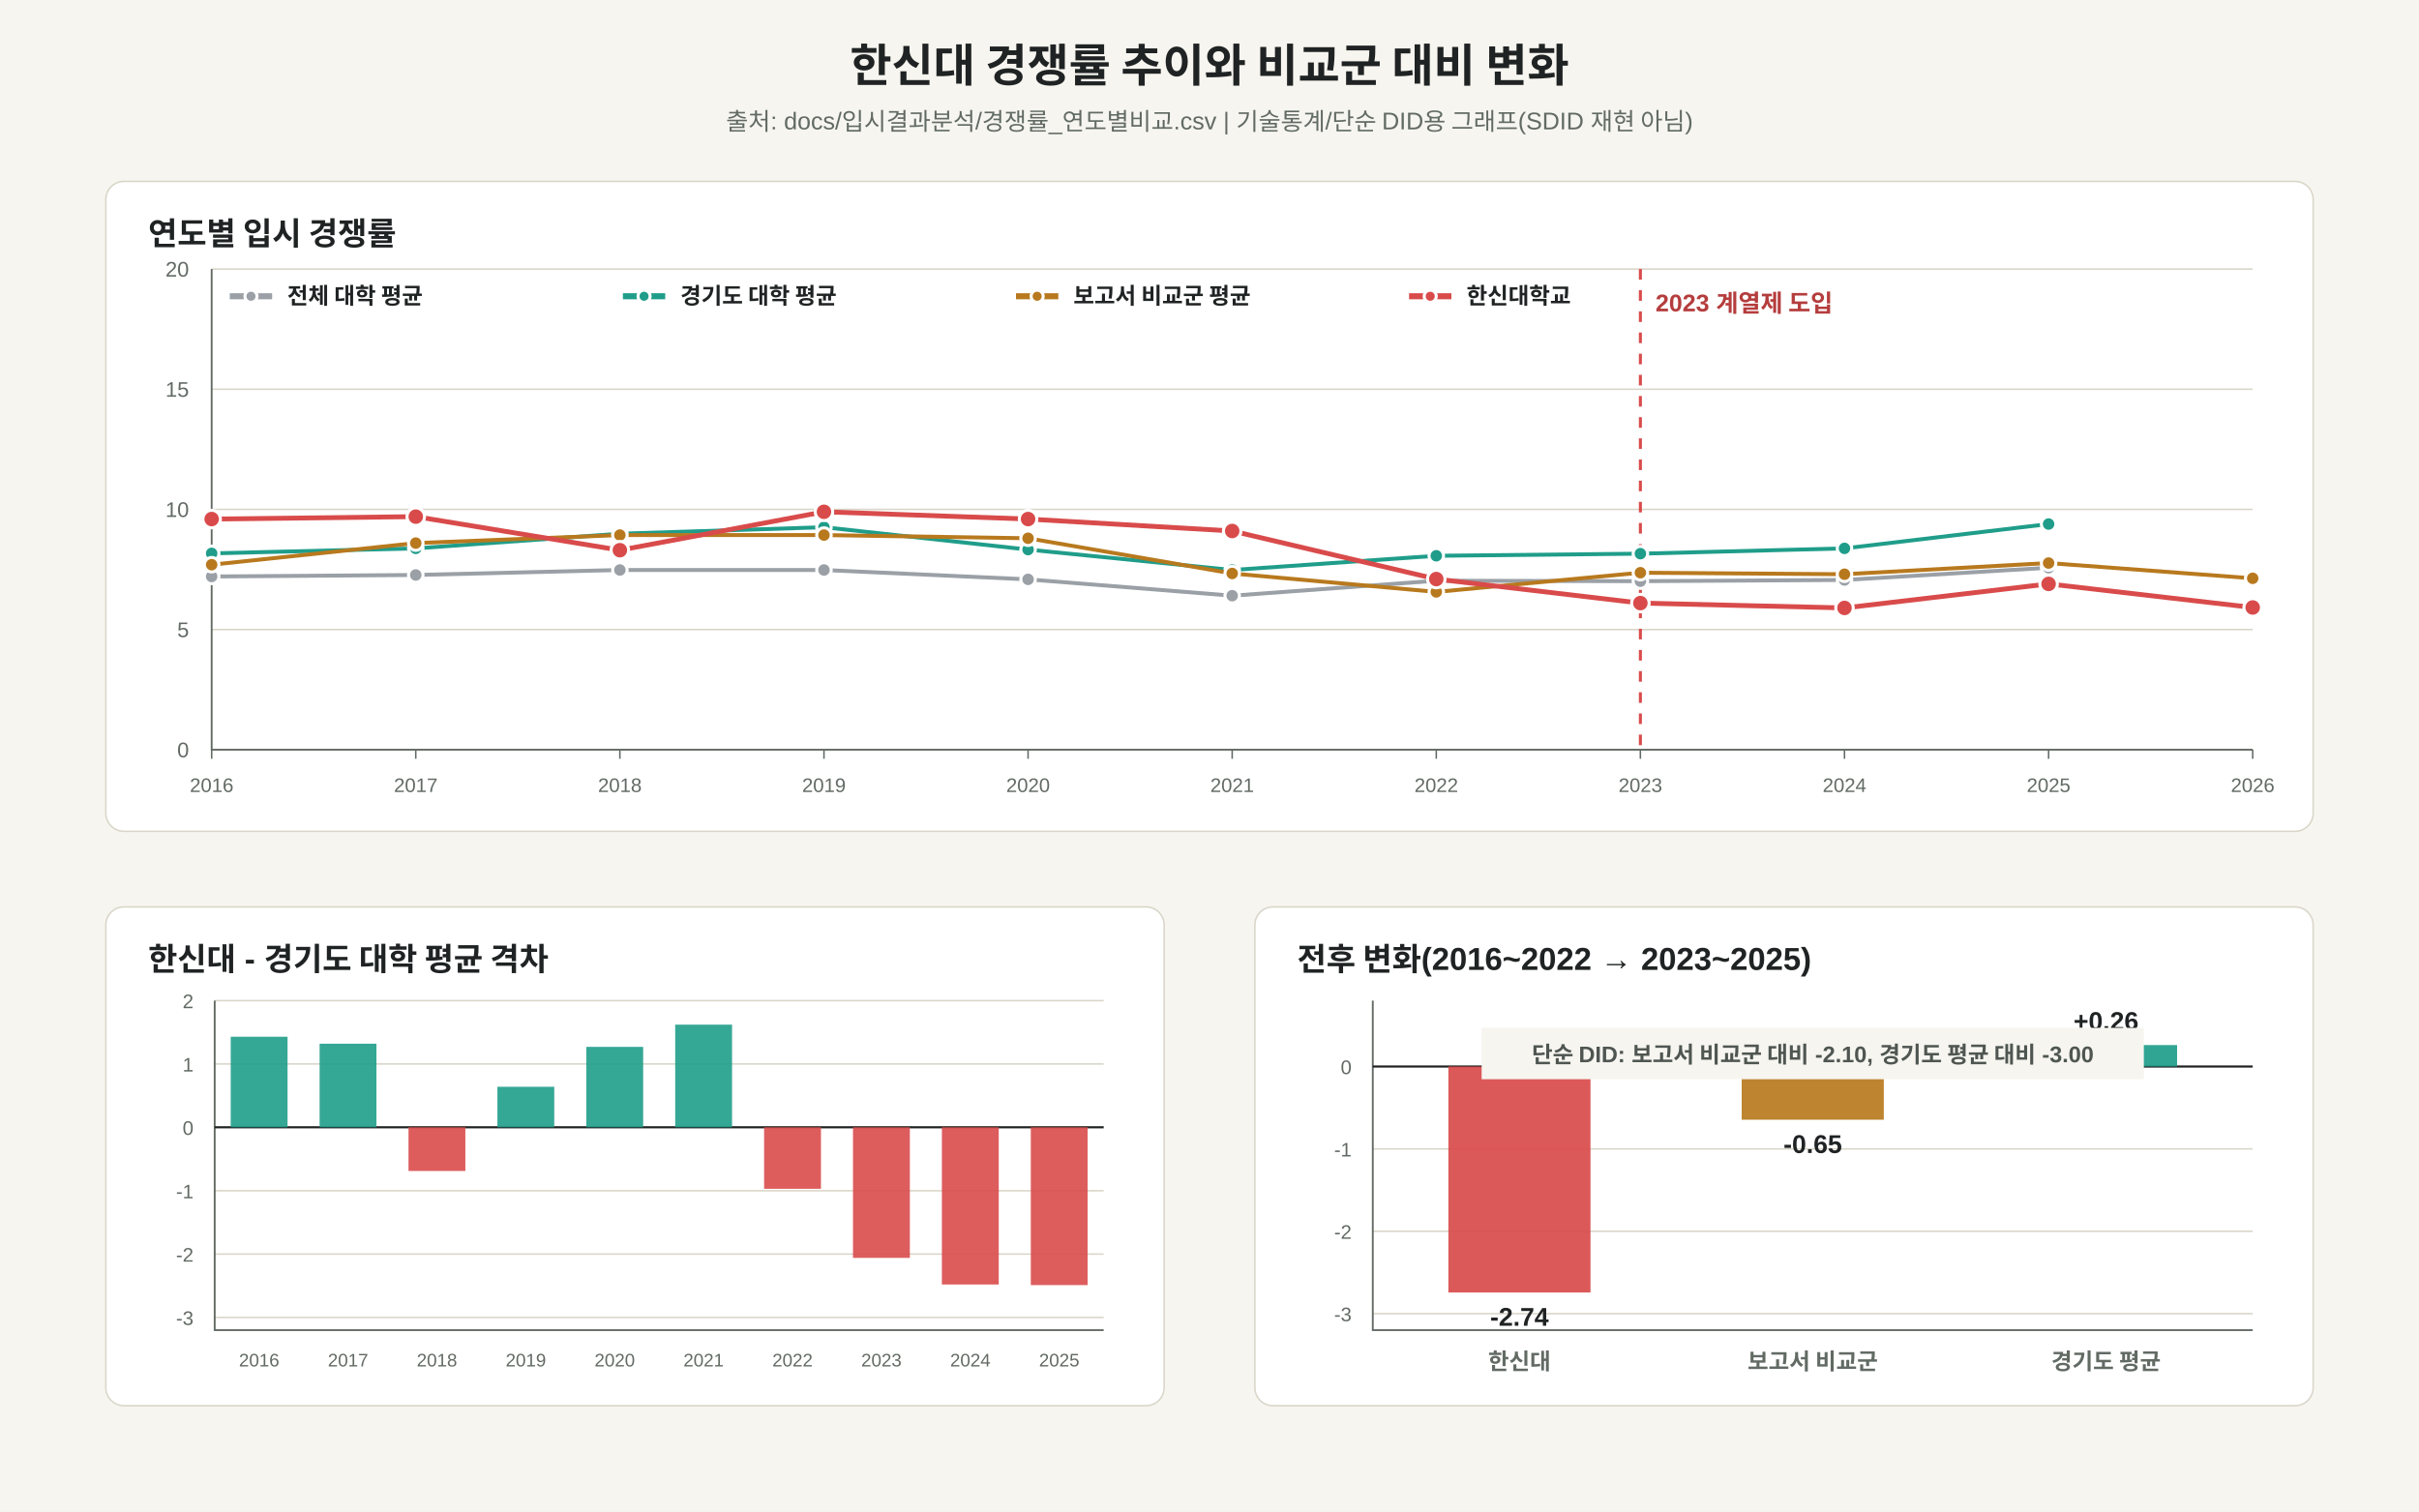
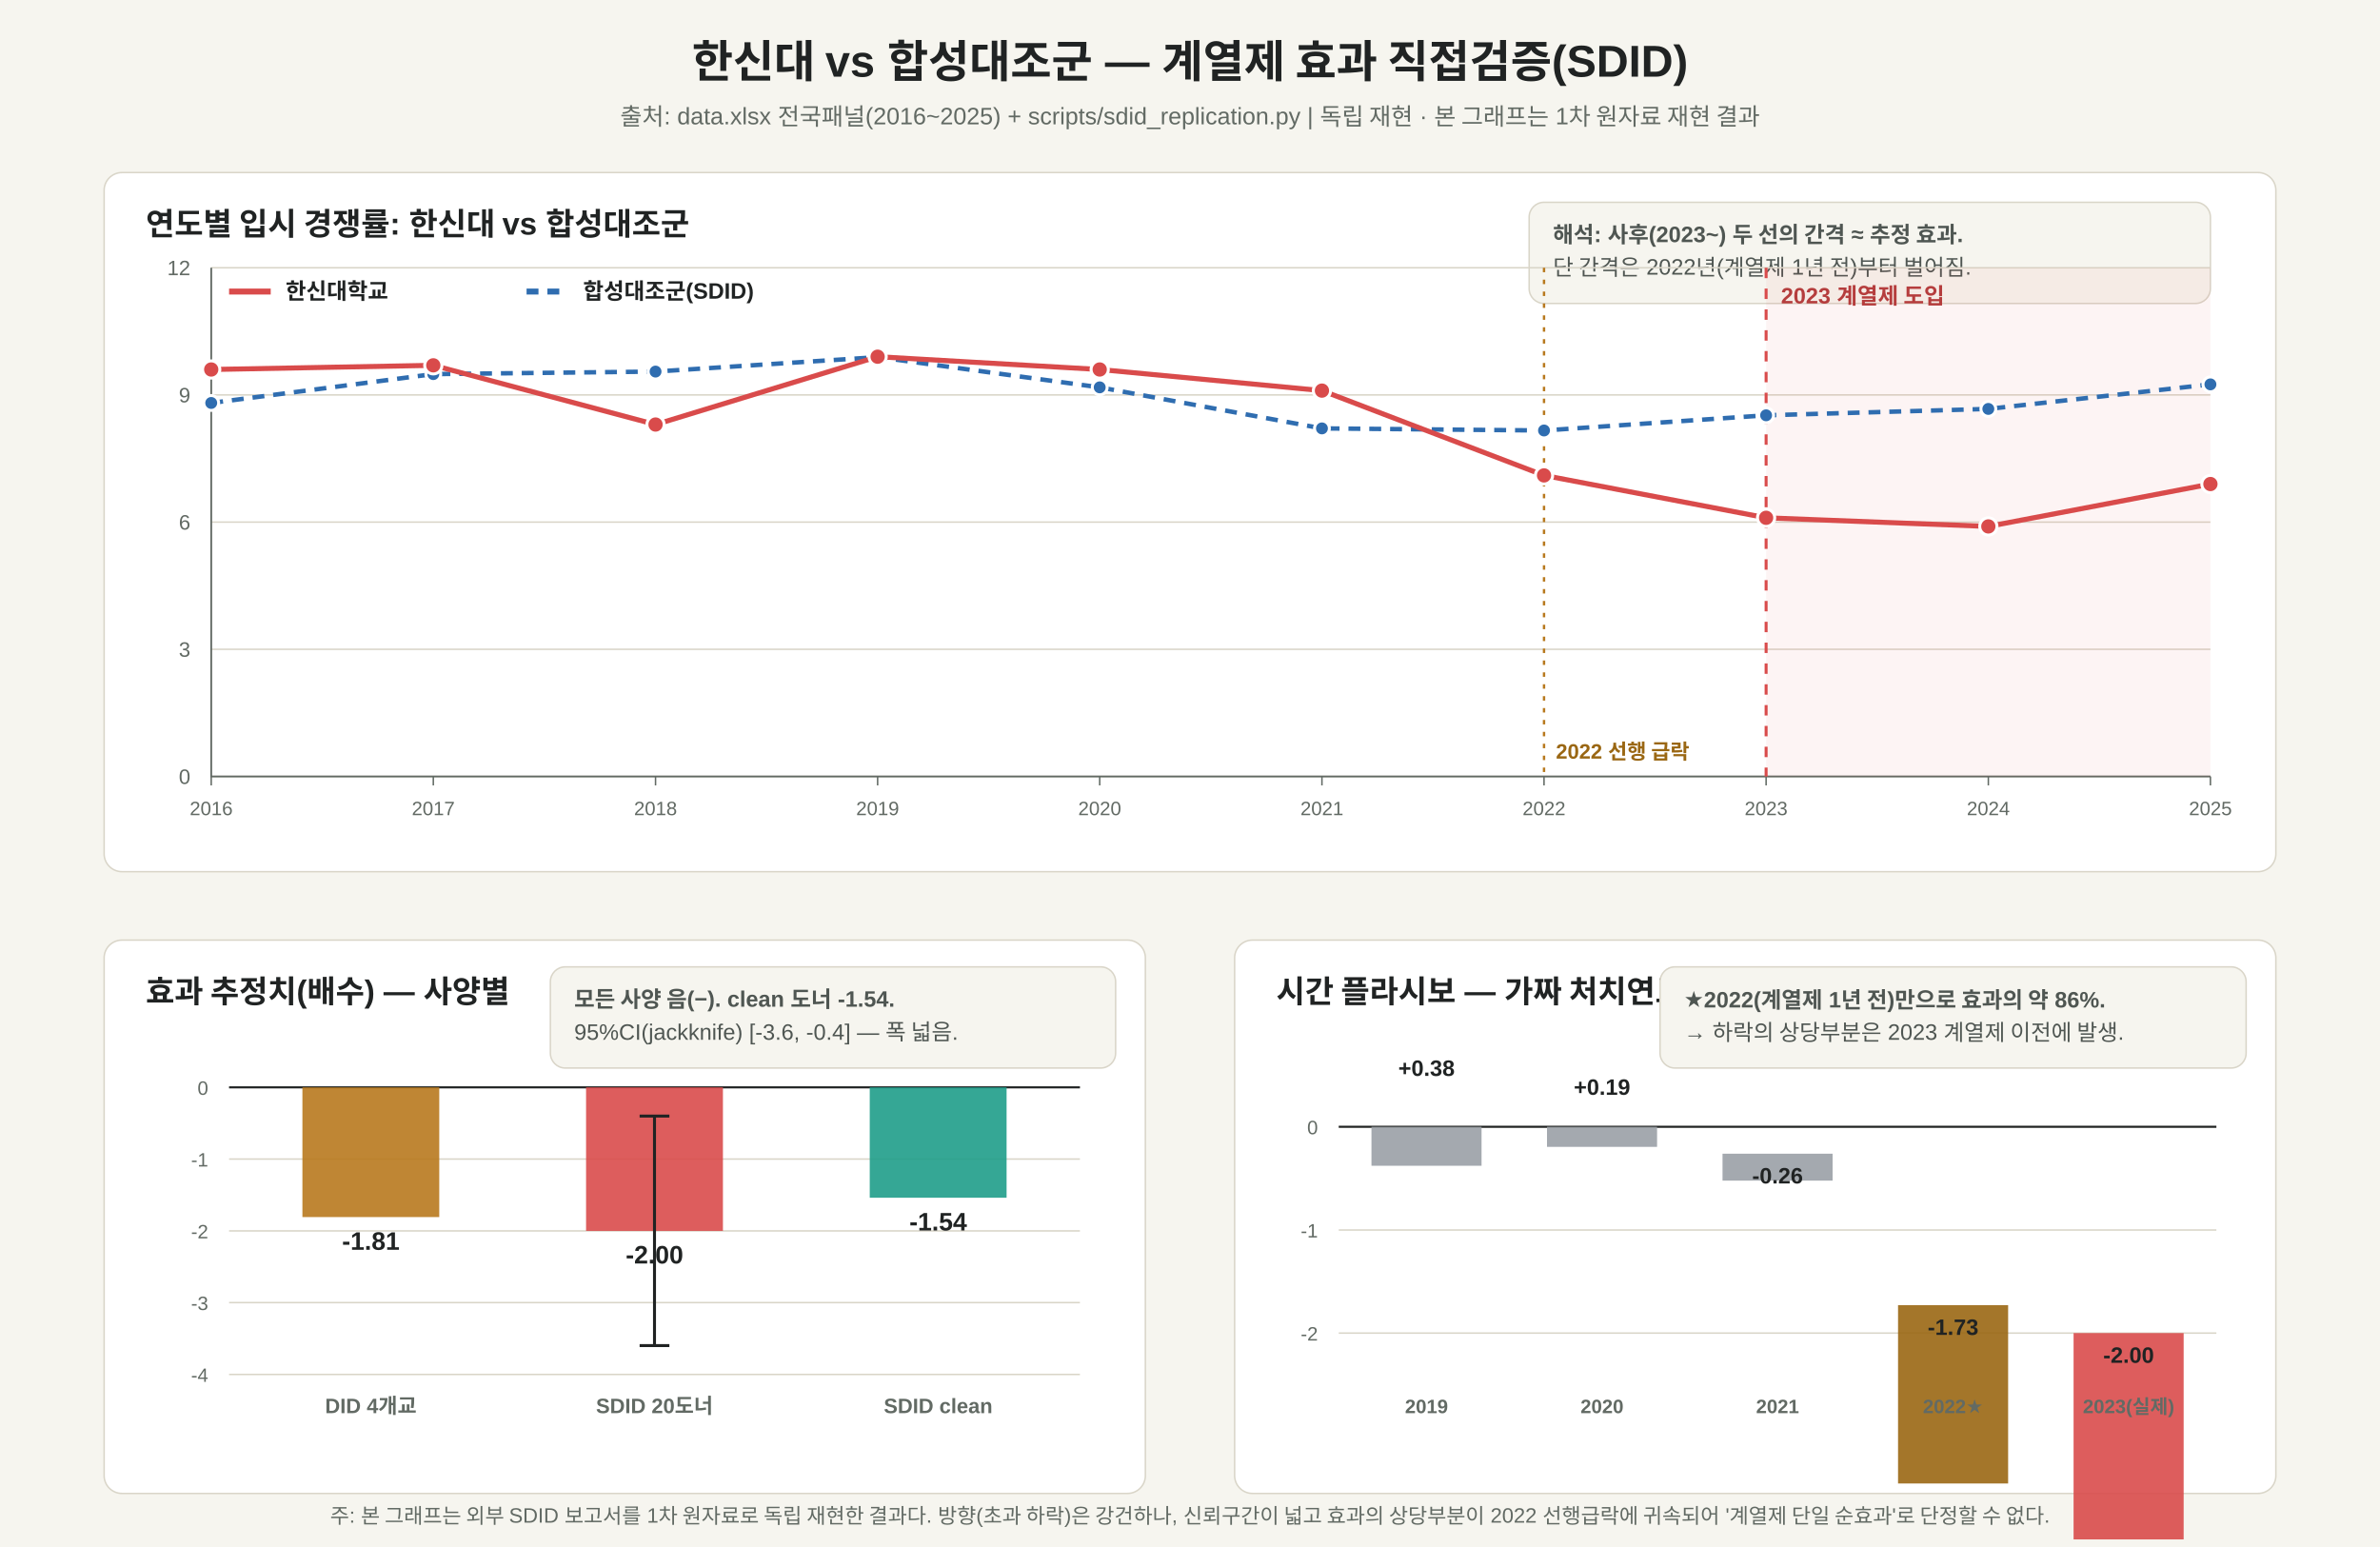
- <svg xmlns="http://www.w3.org/2000/svg" width="1600" height="1000" viewBox="0 0 1600 1000">
-   <style>text{font-family:Apple SD Gothic Neo,Malgun Gothic,Noto Sans KR,Arial,sans-serif;} .small{font-size:15px;fill:#626a64;} .axis{stroke:#626a64;stroke-width:1;} .grid{stroke:#d9d5c8;stroke-width:1;opacity:.65;} .label{font-size:15px;fill:#626a64;}</style>
-   <rect x="0.0" y="0.0" width="1600.0" height="1000.0" fill="#f6f5ef" opacity="1" />
-   <text x="800.0" y="54.0" font-size="30" fill="#202323" font-weight="800" text-anchor="middle">한신대 경쟁률 추이와 비교군 대비 변화</text>
-   <text x="800.0" y="86.0" font-size="16" fill="#626a64" font-weight="400" text-anchor="middle">출처: docs/입시결과분석/경쟁률_연도별비교.csv | 기술통계/단순 DID용 그래프(SDID 재현 아님)</text>
-   <rect x="70" y="120" width="1460" height="430" rx="12" fill="#ffffff" stroke="#d9d5c8" stroke-width="1" />
-   <text x="98.0" y="162.0" font-size="21" fill="#202323" font-weight="800" text-anchor="start">연도별 입시 경쟁률</text>
-   <polyline points="140.0,496.0 1490.0,496.0" fill="none" stroke="#d9d5c8" stroke-width="1" />
-   <text x="125.0" y="501.0" font-size="14" fill="#626a64" font-weight="400" text-anchor="end">0</text>
-   <polyline points="140.0,416.5 1490.0,416.5" fill="none" stroke="#d9d5c8" stroke-width="1" />
-   <text x="125.0" y="421.5" font-size="14" fill="#626a64" font-weight="400" text-anchor="end">5</text>
-   <polyline points="140.0,337.0 1490.0,337.0" fill="none" stroke="#d9d5c8" stroke-width="1" />
-   <text x="125.0" y="342.0" font-size="14" fill="#626a64" font-weight="400" text-anchor="end">10</text>
-   <polyline points="140.0,257.5 1490.0,257.5" fill="none" stroke="#d9d5c8" stroke-width="1" />
-   <text x="125.0" y="262.5" font-size="14" fill="#626a64" font-weight="400" text-anchor="end">15</text>
-   <polyline points="140.0,178.0 1490.0,178.0" fill="none" stroke="#d9d5c8" stroke-width="1" />
-   <text x="125.0" y="183.0" font-size="14" fill="#626a64" font-weight="400" text-anchor="end">20</text>
-   <polyline points="140.0,178.0 140.0,496.0 1490.0,496.0" fill="none" stroke="#626a64" stroke-width="1.2" />
-   <polyline points="140.0,496.0 140.0,502.0" fill="none" stroke="#626a64" stroke-width="1" />
-   <text x="140.0" y="524.0" font-size="13" fill="#626a64" font-weight="400" text-anchor="middle">2016</text>
-   <polyline points="275.0,496.0 275.0,502.0" fill="none" stroke="#626a64" stroke-width="1" />
-   <text x="275.0" y="524.0" font-size="13" fill="#626a64" font-weight="400" text-anchor="middle">2017</text>
-   <polyline points="410.0,496.0 410.0,502.0" fill="none" stroke="#626a64" stroke-width="1" />
-   <text x="410.0" y="524.0" font-size="13" fill="#626a64" font-weight="400" text-anchor="middle">2018</text>
-   <polyline points="545.0,496.0 545.0,502.0" fill="none" stroke="#626a64" stroke-width="1" />
-   <text x="545.0" y="524.0" font-size="13" fill="#626a64" font-weight="400" text-anchor="middle">2019</text>
-   <polyline points="680.0,496.0 680.0,502.0" fill="none" stroke="#626a64" stroke-width="1" />
-   <text x="680.0" y="524.0" font-size="13" fill="#626a64" font-weight="400" text-anchor="middle">2020</text>
-   <polyline points="815.0,496.0 815.0,502.0" fill="none" stroke="#626a64" stroke-width="1" />
-   <text x="815.0" y="524.0" font-size="13" fill="#626a64" font-weight="400" text-anchor="middle">2021</text>
-   <polyline points="950.0,496.0 950.0,502.0" fill="none" stroke="#626a64" stroke-width="1" />
-   <text x="950.0" y="524.0" font-size="13" fill="#626a64" font-weight="400" text-anchor="middle">2022</text>
-   <polyline points="1085.0,496.0 1085.0,502.0" fill="none" stroke="#626a64" stroke-width="1" />
-   <text x="1085.0" y="524.0" font-size="13" fill="#626a64" font-weight="400" text-anchor="middle">2023</text>
-   <polyline points="1220.0,496.0 1220.0,502.0" fill="none" stroke="#626a64" stroke-width="1" />
-   <text x="1220.0" y="524.0" font-size="13" fill="#626a64" font-weight="400" text-anchor="middle">2024</text>
-   <polyline points="1355.0,496.0 1355.0,502.0" fill="none" stroke="#626a64" stroke-width="1" />
-   <text x="1355.0" y="524.0" font-size="13" fill="#626a64" font-weight="400" text-anchor="middle">2025</text>
-   <polyline points="1490.0,496.0 1490.0,502.0" fill="none" stroke="#626a64" stroke-width="1" />
-   <text x="1490.0" y="524.0" font-size="13" fill="#626a64" font-weight="400" text-anchor="middle">2026</text>
-   <polyline points="1085.0,178.0 1085.0,496.0" fill="none" stroke="#d94b4b" stroke-width="2" stroke-dasharray="7 7" />
-   <text x="1095.0" y="206.0" font-size="16" fill="#b53d3d" font-weight="800" text-anchor="start">2023 계열제 도입</text>
-   <polyline points="140.0,381.4 275.0,380.4 410.0,377.1 545.0,377.1 680.0,383.3 815.0,394.1 950.0,384.2 1085.0,384.5 1220.0,383.7 1355.0,375.6" fill="none" stroke="#9aa0a6" stroke-width="2.6" />
-   <circle cx="140.0" cy="381.4" r="4.8" fill="#9aa0a6" stroke="white" stroke-width="2" />
-   <circle cx="275.0" cy="380.4" r="4.8" fill="#9aa0a6" stroke="white" stroke-width="2" />
-   <circle cx="410.0" cy="377.1" r="4.8" fill="#9aa0a6" stroke="white" stroke-width="2" />
-   <circle cx="545.0" cy="377.1" r="4.8" fill="#9aa0a6" stroke="white" stroke-width="2" />
-   <circle cx="680.0" cy="383.3" r="4.8" fill="#9aa0a6" stroke="white" stroke-width="2" />
-   <circle cx="815.0" cy="394.1" r="4.8" fill="#9aa0a6" stroke="white" stroke-width="2" />
-   <circle cx="950.0" cy="384.2" r="4.8" fill="#9aa0a6" stroke="white" stroke-width="2" />
-   <circle cx="1085.0" cy="384.5" r="4.8" fill="#9aa0a6" stroke="white" stroke-width="2" />
-   <circle cx="1220.0" cy="383.7" r="4.8" fill="#9aa0a6" stroke="white" stroke-width="2" />
-   <circle cx="1355.0" cy="375.6" r="4.8" fill="#9aa0a6" stroke="white" stroke-width="2" />
-   <polyline points="140.0,366.1 275.0,362.8 410.0,353.1 545.0,348.8 680.0,363.6 815.0,377.1 950.0,367.7 1085.0,366.3 1220.0,362.8 1355.0,346.7" fill="none" stroke="#1f9d8a" stroke-width="2.6" />
-   <circle cx="140.0" cy="366.1" r="4.8" fill="#1f9d8a" stroke="white" stroke-width="2" />
-   <circle cx="275.0" cy="362.8" r="4.8" fill="#1f9d8a" stroke="white" stroke-width="2" />
-   <circle cx="410.0" cy="353.1" r="4.8" fill="#1f9d8a" stroke="white" stroke-width="2" />
-   <circle cx="545.0" cy="348.8" r="4.8" fill="#1f9d8a" stroke="white" stroke-width="2" />
-   <circle cx="680.0" cy="363.6" r="4.8" fill="#1f9d8a" stroke="white" stroke-width="2" />
-   <circle cx="815.0" cy="377.1" r="4.8" fill="#1f9d8a" stroke="white" stroke-width="2" />
-   <circle cx="950.0" cy="367.7" r="4.8" fill="#1f9d8a" stroke="white" stroke-width="2" />
-   <circle cx="1085.0" cy="366.3" r="4.8" fill="#1f9d8a" stroke="white" stroke-width="2" />
-   <circle cx="1220.0" cy="362.8" r="4.8" fill="#1f9d8a" stroke="white" stroke-width="2" />
-   <circle cx="1355.0" cy="346.7" r="4.8" fill="#1f9d8a" stroke="white" stroke-width="2" />
-   <polyline points="140.0,373.6 275.0,359.3 410.0,354.0 545.0,354.0 680.0,356.1 815.0,379.4 950.0,391.6 1085.0,378.9 1220.0,379.9 1355.0,372.5 1490.0,382.6" fill="none" stroke="#b8791e" stroke-width="2.6" />
-   <circle cx="140.0" cy="373.6" r="4.8" fill="#b8791e" stroke="white" stroke-width="2" />
-   <circle cx="275.0" cy="359.3" r="4.8" fill="#b8791e" stroke="white" stroke-width="2" />
-   <circle cx="410.0" cy="354.0" r="4.8" fill="#b8791e" stroke="white" stroke-width="2" />
-   <circle cx="545.0" cy="354.0" r="4.8" fill="#b8791e" stroke="white" stroke-width="2" />
-   <circle cx="680.0" cy="356.1" r="4.8" fill="#b8791e" stroke="white" stroke-width="2" />
-   <circle cx="815.0" cy="379.4" r="4.8" fill="#b8791e" stroke="white" stroke-width="2" />
-   <circle cx="950.0" cy="391.6" r="4.8" fill="#b8791e" stroke="white" stroke-width="2" />
-   <circle cx="1085.0" cy="378.9" r="4.8" fill="#b8791e" stroke="white" stroke-width="2" />
-   <circle cx="1220.0" cy="379.9" r="4.8" fill="#b8791e" stroke="white" stroke-width="2" />
-   <circle cx="1355.0" cy="372.5" r="4.8" fill="#b8791e" stroke="white" stroke-width="2" />
-   <circle cx="1490.0" cy="382.6" r="4.8" fill="#b8791e" stroke="white" stroke-width="2" />
-   <polyline points="140.0,343.4 275.0,341.8 410.0,364.0 545.0,338.6 680.0,343.4 815.0,351.3 950.0,383.1 1085.0,399.0 1220.0,402.2 1355.0,386.3 1490.0,401.9" fill="none" stroke="#d94b4b" stroke-width="3.2" />
-   <circle cx="140.0" cy="343.4" r="5.8" fill="#d94b4b" stroke="white" stroke-width="2" />
-   <circle cx="275.0" cy="341.8" r="5.8" fill="#d94b4b" stroke="white" stroke-width="2" />
-   <circle cx="410.0" cy="364.0" r="5.8" fill="#d94b4b" stroke="white" stroke-width="2" />
-   <circle cx="545.0" cy="338.6" r="5.8" fill="#d94b4b" stroke="white" stroke-width="2" />
-   <circle cx="680.0" cy="343.4" r="5.8" fill="#d94b4b" stroke="white" stroke-width="2" />
-   <circle cx="815.0" cy="351.3" r="5.8" fill="#d94b4b" stroke="white" stroke-width="2" />
-   <circle cx="950.0" cy="383.1" r="5.8" fill="#d94b4b" stroke="white" stroke-width="2" />
-   <circle cx="1085.0" cy="399.0" r="5.8" fill="#d94b4b" stroke="white" stroke-width="2" />
-   <circle cx="1220.0" cy="402.2" r="5.8" fill="#d94b4b" stroke="white" stroke-width="2" />
-   <circle cx="1355.0" cy="386.3" r="5.8" fill="#d94b4b" stroke="white" stroke-width="2" />
-   <circle cx="1490.0" cy="401.9" r="5.8" fill="#d94b4b" stroke="white" stroke-width="2" />
-   <polyline points="152.0,196.0 180.0,196.0" fill="none" stroke="#9aa0a6" stroke-width="4" />
-   <circle cx="166.0" cy="196.0" r="4" fill="#9aa0a6" stroke="white" stroke-width="2" />
-   <text x="190.0" y="201.0" font-size="15" fill="#202323" font-weight="700" text-anchor="start">전체 대학 평균</text>
-   <polyline points="412.0,196.0 440.0,196.0" fill="none" stroke="#1f9d8a" stroke-width="4" />
-   <circle cx="426.0" cy="196.0" r="4" fill="#1f9d8a" stroke="white" stroke-width="2" />
-   <text x="450.0" y="201.0" font-size="15" fill="#202323" font-weight="700" text-anchor="start">경기도 대학 평균</text>
-   <polyline points="672.0,196.0 700.0,196.0" fill="none" stroke="#b8791e" stroke-width="4" />
-   <circle cx="686.0" cy="196.0" r="4" fill="#b8791e" stroke="white" stroke-width="2" />
-   <text x="710.0" y="201.0" font-size="15" fill="#202323" font-weight="700" text-anchor="start">보고서 비교군 평균</text>
-   <polyline points="932.0,196.0 960.0,196.0" fill="none" stroke="#d94b4b" stroke-width="4" />
-   <circle cx="946.0" cy="196.0" r="4" fill="#d94b4b" stroke="white" stroke-width="2" />
-   <text x="970.0" y="201.0" font-size="15" fill="#202323" font-weight="700" text-anchor="start">한신대학교</text>
-   <rect x="70" y="600" width="700" height="330" rx="12" fill="#ffffff" stroke="#d9d5c8" stroke-width="1" />
-   <text x="98.0" y="642.0" font-size="21" fill="#202323" font-weight="800" text-anchor="start">한신대 - 경기도 대학 평균 격차</text>
-   <polyline points="142.0,871.6 730.0,871.6" fill="none" stroke="#d9d5c8" stroke-width="1" />
-   <text x="128.0" y="876.6" font-size="13" fill="#626a64" font-weight="400" text-anchor="end">-3</text>
-   <polyline points="142.0,829.7 730.0,829.7" fill="none" stroke="#d9d5c8" stroke-width="1" />
-   <text x="128.0" y="834.7" font-size="13" fill="#626a64" font-weight="400" text-anchor="end">-2</text>
-   <polyline points="142.0,787.8 730.0,787.8" fill="none" stroke="#d9d5c8" stroke-width="1" />
-   <text x="128.0" y="792.8" font-size="13" fill="#626a64" font-weight="400" text-anchor="end">-1</text>
-   <polyline points="142.0,745.8 730.0,745.8" fill="none" stroke="#d9d5c8" stroke-width="1" />
-   <text x="128.0" y="750.8" font-size="13" fill="#626a64" font-weight="400" text-anchor="end">0</text>
-   <polyline points="142.0,703.9 730.0,703.9" fill="none" stroke="#d9d5c8" stroke-width="1" />
-   <text x="128.0" y="708.9" font-size="13" fill="#626a64" font-weight="400" text-anchor="end">1</text>
-   <polyline points="142.0,662.0 730.0,662.0" fill="none" stroke="#d9d5c8" stroke-width="1" />
-   <text x="128.0" y="667.0" font-size="13" fill="#626a64" font-weight="400" text-anchor="end">2</text>
-   <polyline points="142.0,662.0 142.0,880.0 730.0,880.0" fill="none" stroke="#626a64" stroke-width="1.2" />
-   <polyline points="142.0,745.8 730.0,745.8" fill="none" stroke="#202323" stroke-width="1.4" />
-   <rect x="152.6" y="685.9" width="37.6" height="59.9" fill="#1f9d8a" opacity="0.9" />
-   <text x="171.4" y="904.0" font-size="12" fill="#626a64" font-weight="400" text-anchor="middle">2016</text>
-   <rect x="211.4" y="690.5" width="37.6" height="55.3" fill="#1f9d8a" opacity="0.9" />
-   <text x="230.2" y="904.0" font-size="12" fill="#626a64" font-weight="400" text-anchor="middle">2017</text>
-   <rect x="270.2" y="745.8" width="37.6" height="28.9" fill="#d94b4b" opacity="0.9" />
-   <text x="289.0" y="904.0" font-size="12" fill="#626a64" font-weight="400" text-anchor="middle">2018</text>
-   <rect x="329.0" y="719.0" width="37.6" height="26.8" fill="#1f9d8a" opacity="0.9" />
-   <text x="347.8" y="904.0" font-size="12" fill="#626a64" font-weight="400" text-anchor="middle">2019</text>
-   <rect x="387.8" y="692.6" width="37.6" height="53.2" fill="#1f9d8a" opacity="0.9" />
-   <text x="406.6" y="904.0" font-size="12" fill="#626a64" font-weight="400" text-anchor="middle">2020</text>
-   <rect x="446.6" y="677.9" width="37.6" height="67.9" fill="#1f9d8a" opacity="0.9" />
-   <text x="465.4" y="904.0" font-size="12" fill="#626a64" font-weight="400" text-anchor="middle">2021</text>
-   <rect x="505.4" y="745.8" width="37.6" height="40.7" fill="#d94b4b" opacity="0.9" />
-   <text x="524.2" y="904.0" font-size="12" fill="#626a64" font-weight="400" text-anchor="middle">2022</text>
-   <rect x="564.2" y="745.8" width="37.6" height="86.4" fill="#d94b4b" opacity="0.9" />
-   <text x="583.0" y="904.0" font-size="12" fill="#626a64" font-weight="400" text-anchor="middle">2023</text>
-   <rect x="623.0" y="745.8" width="37.6" height="104.0" fill="#d94b4b" opacity="0.9" />
-   <text x="641.8" y="904.0" font-size="12" fill="#626a64" font-weight="400" text-anchor="middle">2024</text>
-   <rect x="681.8" y="745.8" width="37.6" height="104.4" fill="#d94b4b" opacity="0.9" />
-   <text x="700.6" y="904.0" font-size="12" fill="#626a64" font-weight="400" text-anchor="middle">2025</text>
-   <rect x="830" y="600" width="700" height="330" rx="12" fill="#ffffff" stroke="#d9d5c8" stroke-width="1" />
-   <text x="858.0" y="642.0" font-size="21" fill="#202323" font-weight="800" text-anchor="start">전후 변화(2016~2022 → 2023~2025)</text>
-   <polyline points="908.0,869.1 1490.0,869.1" fill="none" stroke="#d9d5c8" stroke-width="1" />
-   <text x="894.0" y="874.1" font-size="13" fill="#626a64" font-weight="400" text-anchor="end">-3</text>
-   <polyline points="908.0,814.6 1490.0,814.6" fill="none" stroke="#d9d5c8" stroke-width="1" />
-   <text x="894.0" y="819.6" font-size="13" fill="#626a64" font-weight="400" text-anchor="end">-2</text>
-   <polyline points="908.0,760.1 1490.0,760.1" fill="none" stroke="#d9d5c8" stroke-width="1" />
-   <text x="894.0" y="765.1" font-size="13" fill="#626a64" font-weight="400" text-anchor="end">-1</text>
-   <polyline points="908.0,705.6 1490.0,705.6" fill="none" stroke="#d9d5c8" stroke-width="1" />
-   <text x="894.0" y="710.6" font-size="13" fill="#626a64" font-weight="400" text-anchor="end">0</text>
-   <polyline points="908.0,662.0 908.0,880.0 1490.0,880.0" fill="none" stroke="#626a64" stroke-width="1.2" />
-   <polyline points="908.0,705.6 1490.0,705.6" fill="none" stroke="#202323" stroke-width="1.4" />
-   <rect x="958.0" y="705.6" width="94.0" height="149.5" fill="#d94b4b" opacity="0.92" />
-   <text x="1005.0" y="877.1" font-size="17" fill="#202323" font-weight="800" text-anchor="middle">-2.74</text>
-   <text x="1005.0" y="906.0" font-size="15" fill="#626a64" font-weight="700" text-anchor="middle">한신대</text>
-   <rect x="1152.0" y="705.6" width="94.0" height="35.2" fill="#b8791e" opacity="0.92" />
-   <text x="1199.0" y="762.8" font-size="17" fill="#202323" font-weight="800" text-anchor="middle">-0.65</text>
-   <text x="1199.0" y="906.0" font-size="15" fill="#626a64" font-weight="700" text-anchor="middle">보고서 비교군</text>
-   <rect x="1346.0" y="691.4" width="94.0" height="14.2" fill="#1f9d8a" opacity="0.92" />
-   <text x="1393.0" y="681.4" font-size="17" fill="#202323" font-weight="800" text-anchor="middle">+0.26</text>
-   <text x="1393.0" y="906.0" font-size="15" fill="#626a64" font-weight="700" text-anchor="middle">경기도 평균</text>
-   <rect x="980.0" y="680.0" width="438.0" height="34.0" fill="#f6f5ef" opacity="1" />
-   <text x="1199.0" y="703.0" font-size="15" fill="#4f5652" font-weight="700" text-anchor="middle">단순 DID: 보고서 비교군 대비 -2.10, 경기도 평균 대비 -3.00</text>
+ <svg xmlns="http://www.w3.org/2000/svg" width="1600" height="1040" viewBox="0 0 1600 1040">
+   <style>text{font-family:Apple SD Gothic Neo,Malgun Gothic,Noto Sans KR,Arial,sans-serif;}</style>
+   <rect x="0.0" y="0.0" width="1600.0" height="1040.0" fill="#f6f5ef" opacity="1" />
+   <text x="800.0" y="52.0" font-size="30" fill="#202323" font-weight="800" text-anchor="middle">한신대 vs 합성대조군 — 계열제 효과 직접검증(SDID)</text>
+   <text x="800.0" y="84.0" font-size="16" fill="#626a64" font-weight="400" text-anchor="middle">출처: data.xlsx 전국패널(2016~2025) + scripts/sdid_replication.py | 독립 재현 · 본 그래프는 1차 원자료 재현 결과</text>
+   <rect x="70" y="116" width="1460" height="470" rx="12" fill="#ffffff" stroke="#d9d5c8" stroke-width="1" />
+   <text x="98.0" y="158.0" font-size="21" fill="#202323" font-weight="800" text-anchor="start">연도별 입시 경쟁률: 한신대 vs 합성대조군</text>
+   <rect x="1028" y="136" width="458" height="68" rx="10" fill="#f6f5ef" stroke="#d9d5c8" stroke-width="1" />
+   <text x="1044.0" y="163.0" font-size="15" fill="#4f5652" font-weight="700" text-anchor="start">해석: 사후(2023~) 두 선의 간격 ≈ 추정 효과.</text>
+   <text x="1044.0" y="185.0" font-size="15" fill="#4f5652" font-weight="400" text-anchor="start">단 간격은 2022년(계열제 1년 전)부터 벌어짐.</text>
+   <polyline points="142.0,522.0 1486.0,522.0" fill="none" stroke="#d9d5c8" stroke-width="1" />
+   <text x="128.0" y="527.0" font-size="14" fill="#626a64" font-weight="400" text-anchor="end">0</text>
+   <polyline points="142.0,436.5 1486.0,436.5" fill="none" stroke="#d9d5c8" stroke-width="1" />
+   <text x="128.0" y="441.5" font-size="14" fill="#626a64" font-weight="400" text-anchor="end">3</text>
+   <polyline points="142.0,351.0 1486.0,351.0" fill="none" stroke="#d9d5c8" stroke-width="1" />
+   <text x="128.0" y="356.0" font-size="14" fill="#626a64" font-weight="400" text-anchor="end">6</text>
+   <polyline points="142.0,265.5 1486.0,265.5" fill="none" stroke="#d9d5c8" stroke-width="1" />
+   <text x="128.0" y="270.5" font-size="14" fill="#626a64" font-weight="400" text-anchor="end">9</text>
+   <polyline points="142.0,180.0 1486.0,180.0" fill="none" stroke="#d9d5c8" stroke-width="1" />
+   <text x="128.0" y="185.0" font-size="14" fill="#626a64" font-weight="400" text-anchor="end">12</text>
+   <polyline points="142.0,180.0 142.0,522.0 1486.0,522.0" fill="none" stroke="#626a64" stroke-width="1.2" />
+   <polyline points="142.0,522.0 142.0,528.0" fill="none" stroke="#626a64" stroke-width="1" />
+   <text x="142.0" y="548.0" font-size="13" fill="#626a64" font-weight="400" text-anchor="middle">2016</text>
+   <polyline points="291.3,522.0 291.3,528.0" fill="none" stroke="#626a64" stroke-width="1" />
+   <text x="291.3" y="548.0" font-size="13" fill="#626a64" font-weight="400" text-anchor="middle">2017</text>
+   <polyline points="440.7,522.0 440.7,528.0" fill="none" stroke="#626a64" stroke-width="1" />
+   <text x="440.7" y="548.0" font-size="13" fill="#626a64" font-weight="400" text-anchor="middle">2018</text>
+   <polyline points="590.0,522.0 590.0,528.0" fill="none" stroke="#626a64" stroke-width="1" />
+   <text x="590.0" y="548.0" font-size="13" fill="#626a64" font-weight="400" text-anchor="middle">2019</text>
+   <polyline points="739.3,522.0 739.3,528.0" fill="none" stroke="#626a64" stroke-width="1" />
+   <text x="739.3" y="548.0" font-size="13" fill="#626a64" font-weight="400" text-anchor="middle">2020</text>
+   <polyline points="888.7,522.0 888.7,528.0" fill="none" stroke="#626a64" stroke-width="1" />
+   <text x="888.7" y="548.0" font-size="13" fill="#626a64" font-weight="400" text-anchor="middle">2021</text>
+   <polyline points="1038.0,522.0 1038.0,528.0" fill="none" stroke="#626a64" stroke-width="1" />
+   <text x="1038.0" y="548.0" font-size="13" fill="#626a64" font-weight="400" text-anchor="middle">2022</text>
+   <polyline points="1187.3,522.0 1187.3,528.0" fill="none" stroke="#626a64" stroke-width="1" />
+   <text x="1187.3" y="548.0" font-size="13" fill="#626a64" font-weight="400" text-anchor="middle">2023</text>
+   <polyline points="1336.7,522.0 1336.7,528.0" fill="none" stroke="#626a64" stroke-width="1" />
+   <text x="1336.7" y="548.0" font-size="13" fill="#626a64" font-weight="400" text-anchor="middle">2024</text>
+   <polyline points="1486.0,522.0 1486.0,528.0" fill="none" stroke="#626a64" stroke-width="1" />
+   <text x="1486.0" y="548.0" font-size="13" fill="#626a64" font-weight="400" text-anchor="middle">2025</text>
+   <rect x="1187.3" y="180.0" width="298.7" height="342.0" fill="#d94b4b" opacity="0.06" />
+   <polyline points="1187.3,180.0 1187.3,522.0" fill="none" stroke="#d94b4b" stroke-width="2" stroke-dasharray="7 7" />
+   <text x="1197.3" y="204.0" font-size="15" fill="#b53d3d" font-weight="800" text-anchor="start">2023 계열제 도입</text>
+   <polyline points="1038.0,180.0 1038.0,522.0" fill="none" stroke="#b8791e" stroke-width="1.6" stroke-dasharray="3 5" />
+   <text x="1046.0" y="510.0" font-size="14" fill="#9a6713" font-weight="800" text-anchor="start">2022 선행 급락</text>
+   <polyline points="142.0,270.9 291.3,251.5 440.7,249.8 590.0,240.1 739.3,260.4 888.7,288.0 1038.0,289.4 1187.3,279.2 1336.7,274.9 1486.0,258.4" fill="none" stroke="#2f6db0" stroke-width="3.0" stroke-dasharray="8 6" />
+   <circle cx="142.0" cy="270.9" r="5" fill="#2f6db0" stroke="white" stroke-width="2" />
+   <circle cx="291.3" cy="251.5" r="5" fill="#2f6db0" stroke="white" stroke-width="2" />
+   <circle cx="440.7" cy="249.8" r="5" fill="#2f6db0" stroke="white" stroke-width="2" />
+   <circle cx="590.0" cy="240.1" r="5" fill="#2f6db0" stroke="white" stroke-width="2" />
+   <circle cx="739.3" cy="260.4" r="5" fill="#2f6db0" stroke="white" stroke-width="2" />
+   <circle cx="888.7" cy="288.0" r="5" fill="#2f6db0" stroke="white" stroke-width="2" />
+   <circle cx="1038.0" cy="289.4" r="5" fill="#2f6db0" stroke="white" stroke-width="2" />
+   <circle cx="1187.3" cy="279.2" r="5" fill="#2f6db0" stroke="white" stroke-width="2" />
+   <circle cx="1336.7" cy="274.9" r="5" fill="#2f6db0" stroke="white" stroke-width="2" />
+   <circle cx="1486.0" cy="258.4" r="5" fill="#2f6db0" stroke="white" stroke-width="2" />
+   <polyline points="142.0,248.4 291.3,245.6 440.7,285.4 590.0,239.8 739.3,248.4 888.7,262.6 1038.0,319.6 1187.3,348.1 1336.7,353.9 1486.0,325.4" fill="none" stroke="#d94b4b" stroke-width="3.4" />
+   <circle cx="142.0" cy="248.4" r="5.8" fill="#d94b4b" stroke="white" stroke-width="2" />
+   <circle cx="291.3" cy="245.6" r="5.8" fill="#d94b4b" stroke="white" stroke-width="2" />
+   <circle cx="440.7" cy="285.4" r="5.8" fill="#d94b4b" stroke="white" stroke-width="2" />
+   <circle cx="590.0" cy="239.8" r="5.8" fill="#d94b4b" stroke="white" stroke-width="2" />
+   <circle cx="739.3" cy="248.4" r="5.8" fill="#d94b4b" stroke="white" stroke-width="2" />
+   <circle cx="888.7" cy="262.6" r="5.8" fill="#d94b4b" stroke="white" stroke-width="2" />
+   <circle cx="1038.0" cy="319.6" r="5.8" fill="#d94b4b" stroke="white" stroke-width="2" />
+   <circle cx="1187.3" cy="348.1" r="5.8" fill="#d94b4b" stroke="white" stroke-width="2" />
+   <circle cx="1336.7" cy="353.9" r="5.8" fill="#d94b4b" stroke="white" stroke-width="2" />
+   <circle cx="1486.0" cy="325.4" r="5.8" fill="#d94b4b" stroke="white" stroke-width="2" />
+   <polyline points="154.0,196.0 182.0,196.0" fill="none" stroke="#d94b4b" stroke-width="4" />
+   <text x="192.0" y="201.0" font-size="15" fill="#202323" font-weight="700" text-anchor="start">한신대학교</text>
+   <polyline points="354.0,196.0 382.0,196.0" fill="none" stroke="#2f6db0" stroke-width="4" stroke-dasharray="8 6" />
+   <text x="392.0" y="201.0" font-size="15" fill="#202323" font-weight="700" text-anchor="start">합성대조군(SDID)</text>
+   <rect x="70" y="632" width="700" height="372" rx="12" fill="#ffffff" stroke="#d9d5c8" stroke-width="1" />
+   <text x="98.0" y="674.0" font-size="21" fill="#202323" font-weight="800" text-anchor="start">효과 추정치(배수) — 사양별</text>
+   <rect x="370" y="650" width="380" height="68" rx="10" fill="#f6f5ef" stroke="#d9d5c8" stroke-width="1" />
+   <text x="386.0" y="677.0" font-size="15" fill="#4f5652" font-weight="700" text-anchor="start">모든 사양 음(−). clean 도너 -1.54.</text>
+   <text x="386.0" y="699.0" font-size="15" fill="#4f5652" font-weight="400" text-anchor="start">95%CI(jackknife) [-3.6, -0.4] — 폭 넓음.</text>
+   <polyline points="154.0,731.0 726.0,731.0" fill="none" stroke="#d9d5c8" stroke-width="1" />
+   <text x="140.0" y="736.0" font-size="13" fill="#626a64" font-weight="400" text-anchor="end">0</text>
+   <polyline points="154.0,779.2 726.0,779.2" fill="none" stroke="#d9d5c8" stroke-width="1" />
+   <text x="140.0" y="784.2" font-size="13" fill="#626a64" font-weight="400" text-anchor="end">-1</text>
+   <polyline points="154.0,827.5 726.0,827.5" fill="none" stroke="#d9d5c8" stroke-width="1" />
+   <text x="140.0" y="832.5" font-size="13" fill="#626a64" font-weight="400" text-anchor="end">-2</text>
+   <polyline points="154.0,875.7 726.0,875.7" fill="none" stroke="#d9d5c8" stroke-width="1" />
+   <text x="140.0" y="880.7" font-size="13" fill="#626a64" font-weight="400" text-anchor="end">-3</text>
+   <polyline points="154.0,924.0 726.0,924.0" fill="none" stroke="#d9d5c8" stroke-width="1" />
+   <text x="140.0" y="929.0" font-size="13" fill="#626a64" font-weight="400" text-anchor="end">-4</text>
+   <polyline points="154.0,731.0 726.0,731.0" fill="none" stroke="#202323" stroke-width="1.4" />
+   <rect x="203.3" y="731.0" width="92.0" height="87.2" fill="#b8791e" opacity="0.9" />
+   <text x="249.3" y="840.2" font-size="17" fill="#202323" font-weight="800" text-anchor="middle">-1.81</text>
+   <text x="249.3" y="950.0" font-size="14" fill="#626a64" font-weight="700" text-anchor="middle">DID 4개교</text>
+   <rect x="394.0" y="731.0" width="92.0" height="96.5" fill="#d94b4b" opacity="0.9" />
+   <text x="440.0" y="849.4" font-size="17" fill="#202323" font-weight="800" text-anchor="middle">-2.00</text>
+   <text x="440.0" y="950.0" font-size="14" fill="#626a64" font-weight="700" text-anchor="middle">SDID 20도너</text>
+   <polyline points="440.0,904.6 440.0,750.3" fill="none" stroke="#202323" stroke-width="2" />
+   <polyline points="430.0,904.6 450.0,904.6" fill="none" stroke="#202323" stroke-width="2" />
+   <polyline points="430.0,750.3 450.0,750.3" fill="none" stroke="#202323" stroke-width="2" />
+   <rect x="584.7" y="731.0" width="92.0" height="74.2" fill="#1f9d8a" opacity="0.9" />
+   <text x="630.7" y="827.2" font-size="17" fill="#202323" font-weight="800" text-anchor="middle">-1.54</text>
+   <text x="630.7" y="950.0" font-size="14" fill="#626a64" font-weight="700" text-anchor="middle">SDID clean</text>
+   <rect x="830" y="632" width="700" height="372" rx="12" fill="#ffffff" stroke="#d9d5c8" stroke-width="1" />
+   <text x="858.0" y="674.0" font-size="21" fill="#202323" font-weight="800" text-anchor="start">시간 플라시보 — 가짜 처치연도별 효과</text>
+   <rect x="1116" y="650" width="394" height="68" rx="10" fill="#f6f5ef" stroke="#d9d5c8" stroke-width="1" />
+   <text x="1132.0" y="677.0" font-size="15" fill="#4f5652" font-weight="700" text-anchor="start">★2022(계열제 1년 전)만으로 효과의 약 86%.</text>
+   <text x="1132.0" y="699.0" font-size="15" fill="#4f5652" font-weight="400" text-anchor="start">→ 하락의 상당부분은 2023 계열제 이전에 발생.</text>
+   <polyline points="900.0,757.5 1490.0,757.5" fill="none" stroke="#d9d5c8" stroke-width="1" />
+   <text x="886.0" y="762.5" font-size="13" fill="#626a64" font-weight="400" text-anchor="end">0</text>
+   <polyline points="900.0,826.9 1490.0,826.9" fill="none" stroke="#d9d5c8" stroke-width="1" />
+   <text x="886.0" y="831.9" font-size="13" fill="#626a64" font-weight="400" text-anchor="end">-1</text>
+   <polyline points="900.0,896.2 1490.0,896.2" fill="none" stroke="#d9d5c8" stroke-width="1" />
+   <text x="886.0" y="901.2" font-size="13" fill="#626a64" font-weight="400" text-anchor="end">-2</text>
+   <polyline points="900.0,757.5 1490.0,757.5" fill="none" stroke="#202323" stroke-width="1.4" />
+   <rect x="922.0" y="757.5" width="74.0" height="26.2" fill="#9aa0a6" opacity="0.9" />
+   <text x="959.0" y="723.3" font-size="15" fill="#202323" font-weight="800" text-anchor="middle">+0.38</text>
+   <text x="959.0" y="950.0" font-size="13" fill="#626a64" font-weight="700" text-anchor="middle">2019</text>
+   <rect x="1040.0" y="757.5" width="74.0" height="13.5" fill="#9aa0a6" opacity="0.9" />
+   <text x="1077.0" y="736.0" font-size="15" fill="#202323" font-weight="800" text-anchor="middle">+0.19</text>
+   <text x="1077.0" y="950.0" font-size="13" fill="#626a64" font-weight="700" text-anchor="middle">2020</text>
+   <rect x="1158.0" y="775.6" width="74.0" height="18.1" fill="#9aa0a6" opacity="0.9" />
+   <text x="1195.0" y="795.6" font-size="15" fill="#202323" font-weight="800" text-anchor="middle">-0.26</text>
+   <text x="1195.0" y="950.0" font-size="13" fill="#626a64" font-weight="700" text-anchor="middle">2021</text>
+   <rect x="1276.0" y="877.4" width="74.0" height="119.9" fill="#9a6713" opacity="0.9" />
+   <text x="1313.0" y="897.4" font-size="15" fill="#202323" font-weight="800" text-anchor="middle">-1.73</text>
+   <text x="1313.0" y="950.0" font-size="13" fill="#626a64" font-weight="700" text-anchor="middle">2022★</text>
+   <rect x="1394.0" y="896.2" width="74.0" height="138.7" fill="#d94b4b" opacity="0.9" />
+   <text x="1431.0" y="916.2" font-size="15" fill="#202323" font-weight="800" text-anchor="middle">-2.00</text>
+   <text x="1431.0" y="950.0" font-size="13" fill="#626a64" font-weight="700" text-anchor="middle">2023(실제)</text>
+   <text x="800.0" y="1024.0" font-size="14" fill="#626a64" font-weight="400" text-anchor="middle">주: 본 그래프는 외부 SDID 보고서를 1차 원자료로 독립 재현한 결과다. 방향(초과 하락)은 강건하나, 신뢰구간이 넓고 효과의 상당부분이 2022 선행급락에 귀속되어 '계열제 단일 순효과'로 단정할 수 없다.</text>
</svg>
